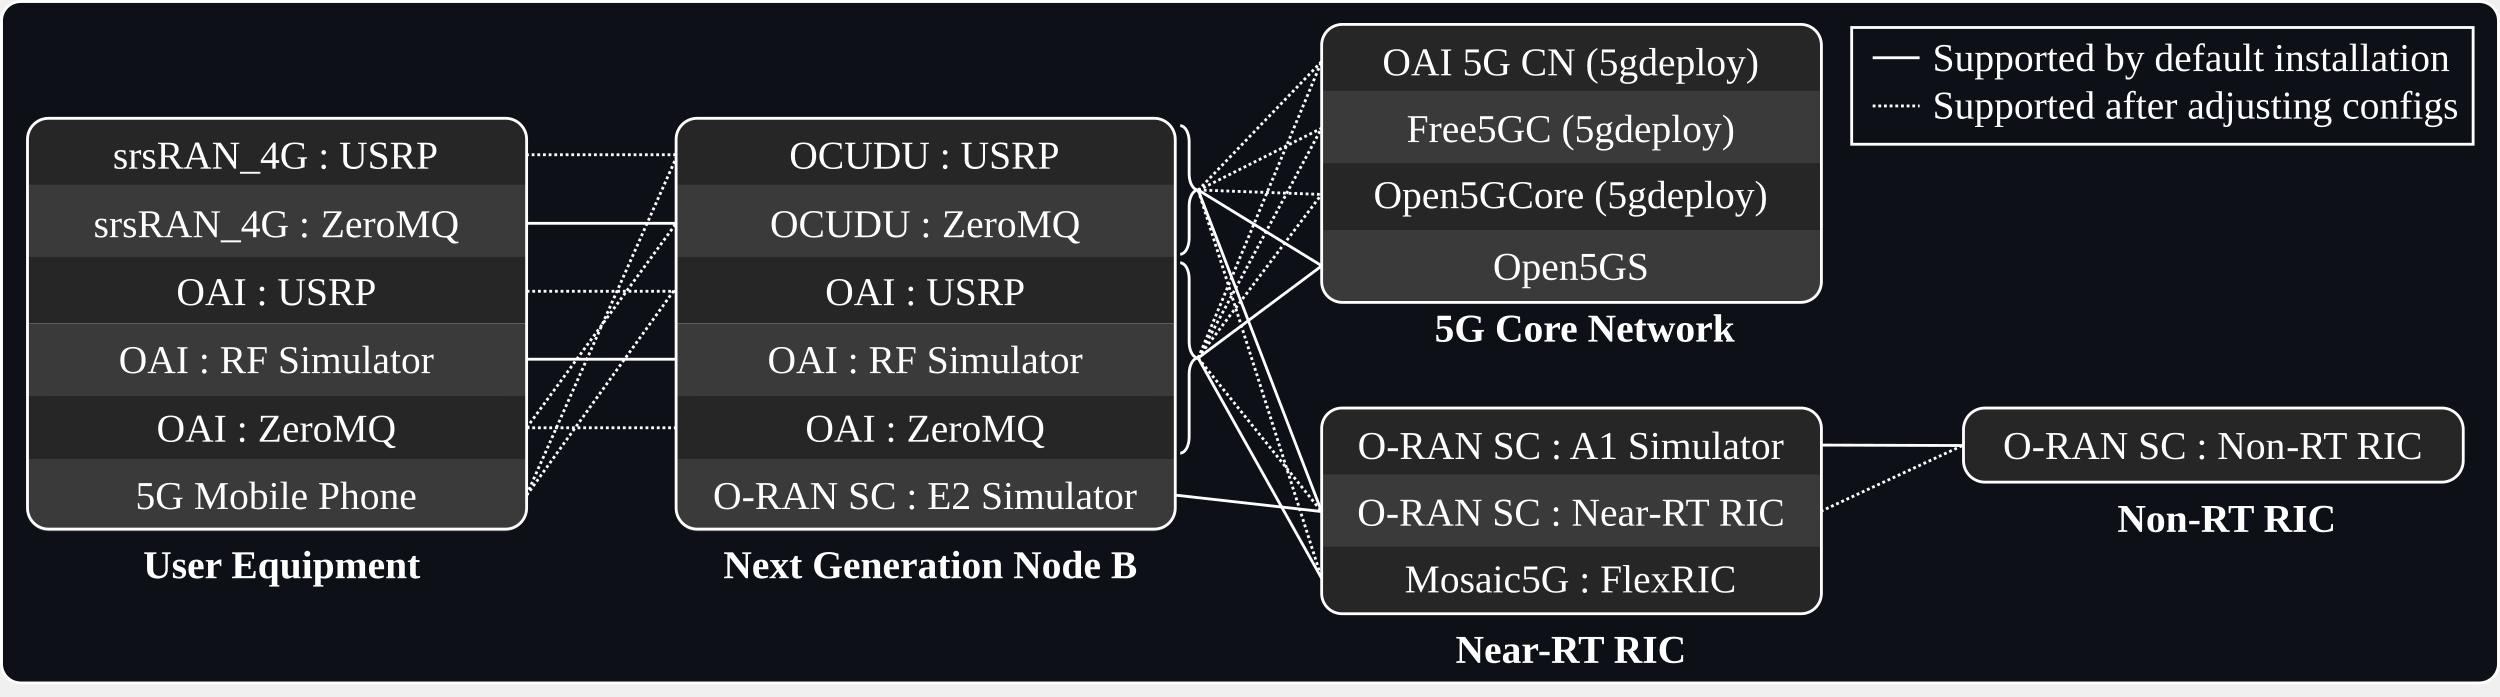
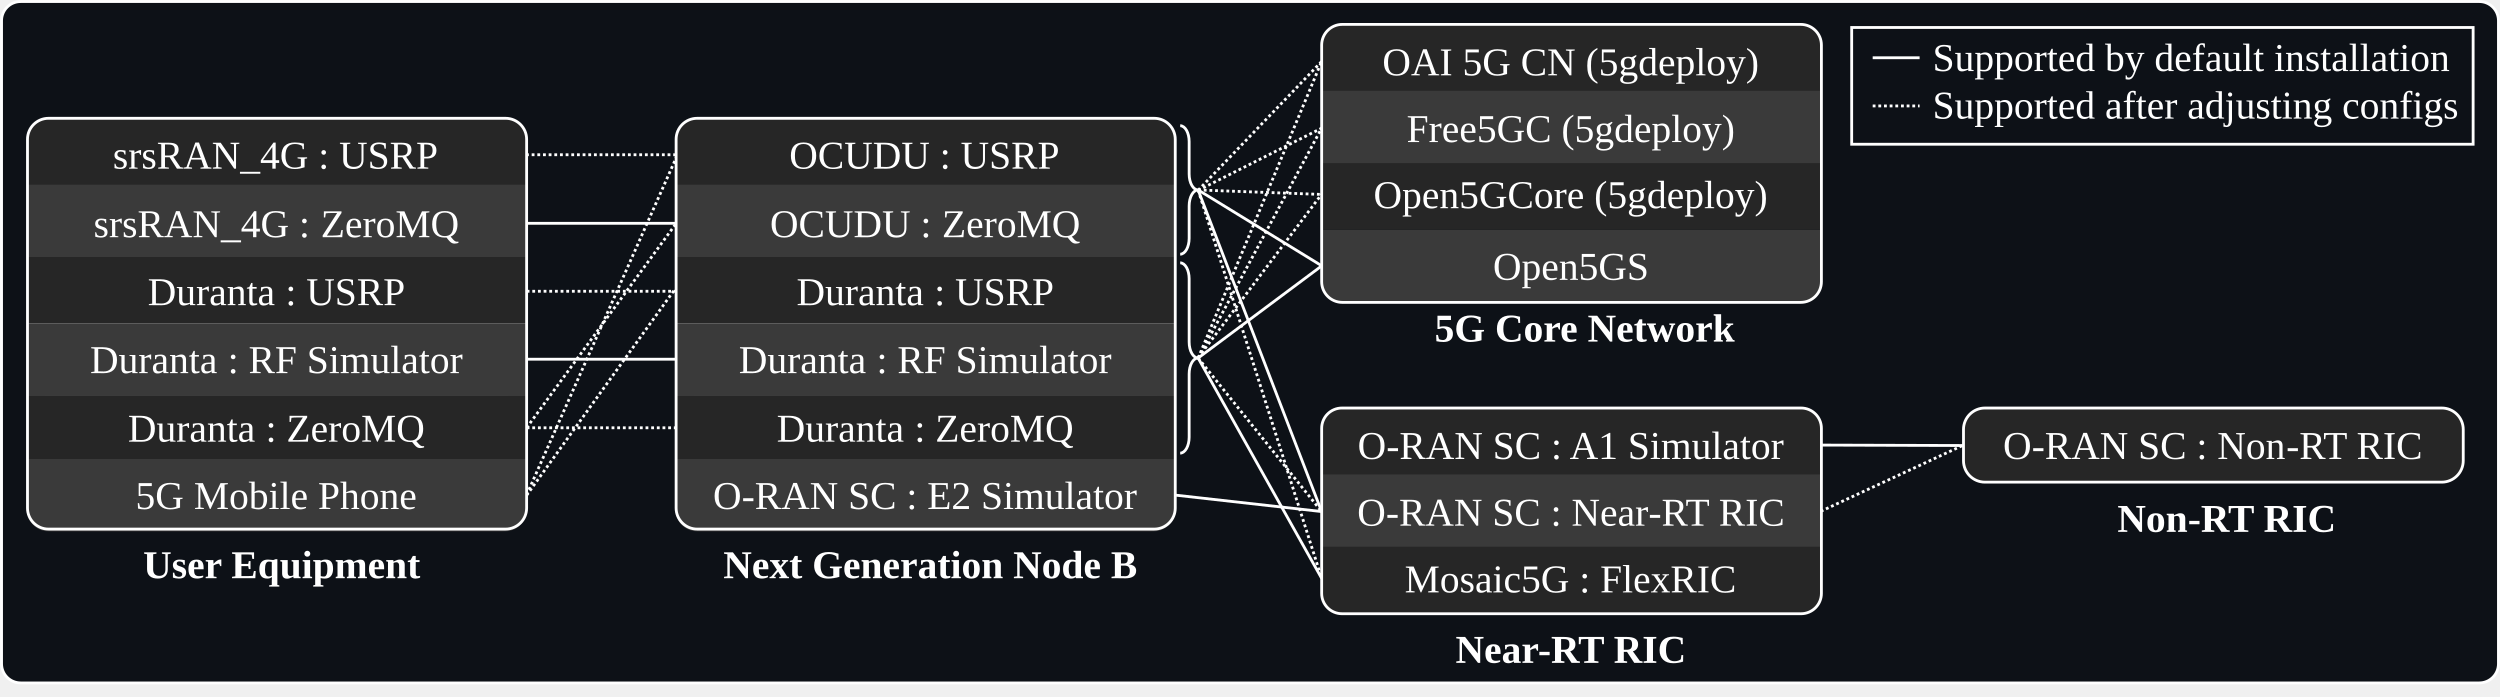
<svg xmlns="http://www.w3.org/2000/svg" width="4047" height="1127" xml:space="preserve" overflow="hidden">
  <g transform="translate(-177 -684)">
    <path d="M179.5 717.438C179.5 700.352 193.351 686.5 210.438 686.5L4190.56 686.5C4207.65 686.5 4221.5 700.352 4221.5 717.438L4221.5 1758.56C4221.5 1775.65 4207.65 1789.5 4190.56 1789.5L210.438 1789.5C193.351 1789.5 179.5 1775.65 179.5 1758.56Z" stroke="#FFFFFF" stroke-width="4.583" stroke-miterlimit="8" fill="#0D1117" fill-rule="evenodd" />
    <path d="M0 0 230.922 107.201" stroke="#FFFFFF" stroke-width="4.583" stroke-miterlimit="8" stroke-dasharray="4.583 4.583" fill="none" fill-rule="evenodd" transform="matrix(1 0 0 -1 3124.5 1511.7)" />
    <path d="M3124.5 1404.5 3355.42 1405.22" stroke="#FFFFFF" stroke-width="4.583" stroke-miterlimit="8" fill="none" fill-rule="evenodd" />
    <path d="M2079.5 1485.5 2316.84 1512.16" stroke="#FFFFFF" stroke-width="4.583" stroke-miterlimit="8" fill="none" fill-rule="evenodd" />
    <path d="M2087.5 887.5C2095.51 887.5 2102 899.043 2102 913.281L2102 965.719C2102 979.958 2108.49 991.5 2116.5 991.5 2108.49 991.5 2102 1003.04 2102 1017.28L2102 1069.72C2102 1083.96 2095.51 1095.5 2087.5 1095.5" stroke="#FFFFFF" stroke-width="4.583" stroke-miterlimit="8" fill="none" fill-rule="evenodd" />
    <path d="M2087.5 1109.5C2095.51 1109.5 2102 1121.04 2102 1135.28L2102 1237.72C2102 1251.96 2108.49 1263.5 2116.5 1263.5 2108.49 1263.5 2102 1275.04 2102 1289.28L2102 1391.72C2102 1405.96 2095.51 1417.5 2087.5 1417.5" stroke="#FFFFFF" stroke-width="4.583" stroke-miterlimit="8" fill="none" fill-rule="evenodd" />
    <path d="M2116.5 1263.5 2316.43 1512.23" stroke="#FFFFFF" stroke-width="4.583" stroke-miterlimit="8" stroke-dasharray="4.583 4.583" fill="none" fill-rule="evenodd" />
    <path d="M2116.5 991.5 2316.43 1114.17" stroke="#FFFFFF" stroke-width="4.583" stroke-miterlimit="8" fill="none" fill-rule="evenodd" />
    <path d="M0 0 199.933 149.091" stroke="#FFFFFF" stroke-width="4.583" stroke-miterlimit="8" fill="none" fill-rule="evenodd" transform="matrix(1 0 0 -1 2116.5 1263.59)" />
    <path d="M2116.5 1263.5 2316.43 1620.15" stroke="#FFFFFF" stroke-width="4.583" stroke-miterlimit="8" fill="none" fill-rule="evenodd" />
    <path d="M2116.5 991.5 2316.43 1619.9" stroke="#FFFFFF" stroke-width="4.583" stroke-miterlimit="8" stroke-dasharray="4.583 4.583" fill="none" fill-rule="evenodd" />
    <path d="M0 0 199.933 372.418" stroke="#FFFFFF" stroke-width="4.583" stroke-miterlimit="8" stroke-dasharray="4.583 4.583" fill="none" fill-rule="evenodd" transform="matrix(1 0 0 -1 2116.5 1263.92)" />
    <path d="M0 0 199.932 480.334" stroke="#FFFFFF" stroke-width="4.583" stroke-miterlimit="8" stroke-dasharray="4.583 4.583" fill="none" fill-rule="evenodd" transform="matrix(1 0 0 -1 2116.5 1263.83)" />
    <path d="M2116.5 991.5 2316.43 998.756" stroke="#FFFFFF" stroke-width="4.583" stroke-miterlimit="8" stroke-dasharray="4.583 4.583" fill="none" fill-rule="evenodd" />
    <path d="M0 0 199.933 100.66" stroke="#FFFFFF" stroke-width="4.583" stroke-miterlimit="8" stroke-dasharray="4.583 4.583" fill="none" fill-rule="evenodd" transform="matrix(1 0 0 -1 2116.5 992.16)" />
    <path d="M0 0 199.932 208.577" stroke="#FFFFFF" stroke-width="4.583" stroke-miterlimit="8" stroke-dasharray="4.583 4.583" fill="none" fill-rule="evenodd" transform="matrix(1 0 0 -1 2116.5 992.077)" />
    <path d="M0 0 199.933 264.502" stroke="#FFFFFF" stroke-width="4.583" stroke-miterlimit="8" stroke-dasharray="4.583 4.583" fill="none" fill-rule="evenodd" transform="matrix(1 0 0 -1 2116.5 1263)" />
    <path d="M2116.5 991.5 2316.43 1511.99" stroke="#FFFFFF" stroke-width="4.583" stroke-miterlimit="8" fill="none" fill-rule="evenodd" />
    <path d="M1028.5 934.5 1270.66 934.501" stroke="#FFFFFF" stroke-width="4.583" stroke-miterlimit="8" stroke-dasharray="4.583 4.583" fill="none" fill-rule="evenodd" />
    <path d="M1029.5 1045.5 1271.66 1045.5" stroke="#FFFFFF" stroke-width="4.583" stroke-miterlimit="8" fill="none" fill-rule="evenodd" />
    <path d="M0 0 244.261 550.592" stroke="#FFFFFF" stroke-width="4.583" stroke-miterlimit="8" stroke-dasharray="4.583 4.583" fill="none" fill-rule="evenodd" transform="matrix(1 0 0 -1 1029.5 1485.09)" />
    <path d="M1029.5 1265.5 1271.66 1265.5" stroke="#FFFFFF" stroke-width="4.583" stroke-miterlimit="8" fill="none" fill-rule="evenodd" />
    <path d="M1029.5 1155.5 1271.66 1155.5" stroke="#FFFFFF" stroke-width="4.583" stroke-miterlimit="8" stroke-dasharray="4.583 4.583" fill="none" fill-rule="evenodd" />
    <path d="M0 0 239.784 333.293" stroke="#FFFFFF" stroke-width="4.583" stroke-miterlimit="8" stroke-dasharray="4.583 4.583" fill="none" fill-rule="evenodd" transform="matrix(1 0 0 -1 1029.5 1485.79)" />
    <path d="M1029.5 1376.5 1271.66 1376.5" stroke="#FFFFFF" stroke-width="4.583" stroke-miterlimit="8" stroke-dasharray="4.583 4.583" fill="none" fill-rule="evenodd" />
    <path d="M0 0 242.165 330.933" stroke="#FFFFFF" stroke-width="4.583" stroke-miterlimit="8" stroke-dasharray="4.583 4.583" fill="none" fill-rule="evenodd" transform="matrix(1 0 0 -1 1029.5 1376.43)" />
-     <path d="M221 914.196C221 892.549 238.549 875 260.197 875L989.803 875C1011.45 875 1029 892.549 1029 914.196L1029 1504.79C1029 1526.44 1011.45 1543.99 989.803 1543.99L260.197 1543.99C238.549 1543.99 221 1526.44 221 1504.79Z" fill="#262626" fill-rule="evenodd" />
+     <path d="M221 914.196C221 892.549 238.549 875 260.197 875L989.803 875C1011.45 875 1029 892.549 1029 914.196L1029 1504.8C1029 1526.45 1011.45 1544 989.803 1544L260.197 1544C238.549 1544 221 1526.45 221 1504.8Z" fill="#262626" fill-rule="evenodd" />
    <path d="M995.488 1324 254.512 1324C236.004 1324 221 1309 221 1290.49L221 1208 1029 1208 1029 1290.49C1029 1309 1014 1324 995.488 1324Z" fill="#F2F2F2" fill-rule="evenodd" />
    <rect x="221" y="983" width="808" height="117" fill="#3A3A3A" />
-     <text fill="#FFFFFF" font-family="Times New Roman,Times New Roman_MSFontService,sans-serif" font-weight="400" font-size="64" transform="matrix(1 0 0 1 462.528 1178)">OAI : USRP</text>
+     <text fill="#FFFFFF" font-family="Times New Roman,Times New Roman_MSFontService,sans-serif" font-weight="400" font-size="64" transform="matrix(1 0 0 1 416.122 1178)">Duranta</text>
+     <text fill="#FFFFFF" font-family="Times New Roman,Times New Roman_MSFontService,sans-serif" font-weight="400" font-size="64" transform="matrix(1 0 0 1 638.986 1178)">: USRP</text>
    <text fill="#FFFFFF" font-family="Times New Roman,Times New Roman_MSFontService,sans-serif" font-weight="400" font-size="64" transform="matrix(1 0 0 1 328.466 1068)">srsRAN_4G : </text>
    <text fill="#FFFFFF" font-family="Times New Roman,Times New Roman_MSFontService,sans-serif" font-weight="400" font-size="64" transform="matrix(1 0 0 1 696.278 1068)">ZeroMQ</text>
    <text fill="#FFFFFF" font-family="Times New Roman,Times New Roman_MSFontService,sans-serif" font-weight="400" font-size="64" transform="matrix(1 0 0 1 359.69 957)">srsRAN_4G : USRP</text>
-     <text fill="#FFFFFF" font-family="Times New Roman,Times New Roman_MSFontService,sans-serif" font-weight="400" font-size="64" transform="matrix(1 0 0 1 430.445 1399)">OAI : </text>
-     <text fill="#FFFFFF" font-family="Times New Roman,Times New Roman_MSFontService,sans-serif" font-weight="400" font-size="64" transform="matrix(1 0 0 1 594.299 1399)">ZeroMQ</text>
+     <text fill="#FFFFFF" font-family="Times New Roman,Times New Roman_MSFontService,sans-serif" font-weight="400" font-size="64" transform="matrix(1 0 0 1 384.038 1399)">Duranta</text>
+     <text fill="#FFFFFF" font-family="Times New Roman,Times New Roman_MSFontService,sans-serif" font-weight="400" font-size="64" transform="matrix(1 0 0 1 606.903 1399)">: </text>
+     <text fill="#FFFFFF" font-family="Times New Roman,Times New Roman_MSFontService,sans-serif" font-weight="400" font-size="64" transform="matrix(1 0 0 1 640.705 1399)">ZeroMQ</text>
    <rect x="221" y="1208" width="808" height="117" fill="#3A3A3A" />
-     <text fill="#FFFFFF" font-family="Times New Roman,Times New Roman_MSFontService,sans-serif" font-weight="400" font-size="64" transform="matrix(1 0 0 1 369.143 1288)">OAI : RF Simulator</text>
+     <text fill="#FFFFFF" font-family="Times New Roman,Times New Roman_MSFontService,sans-serif" font-weight="400" font-size="64" transform="matrix(1 0 0 1 322.736 1288)">Duranta</text>
+     <text fill="#FFFFFF" font-family="Times New Roman,Times New Roman_MSFontService,sans-serif" font-weight="400" font-size="64" transform="matrix(1 0 0 1 545.601 1288)">: RF Simulator</text>
    <path d="M995.199 1544 254.801 1544C236.133 1544 221 1528.87 221 1510.2L221 1427 1029 1427 1029 1510.2C1029 1528.87 1013.87 1544 995.199 1544Z" fill="#3A3A3A" fill-rule="evenodd" />
-     <text fill="#FFFFFF" font-family="Times New Roman,Times New Roman_MSFontService,sans-serif" font-weight="400" font-size="64" transform="matrix(1 0 0 1 396.356 1508)">5G </text>
+     <text fill="#FFFFFF" font-family="Times New Roman,Times New Roman_MSFontService,sans-serif" font-weight="400" font-size="64" transform="matrix(1 0 0 1 396.356 1508)">5G</text>
    <text fill="#FFFFFF" font-family="Times New Roman,Times New Roman_MSFontService,sans-serif" font-weight="400" font-size="64" transform="matrix(1 0 0 1 490.887 1508)">Mobile Phone</text>
    <path d="M221.5 909.562C221.5 890.75 236.75 875.5 255.562 875.5L995.438 875.5C1014.25 875.5 1029.5 890.75 1029.5 909.562L1029.5 1506.44C1029.5 1525.25 1014.25 1540.5 995.438 1540.5L255.562 1540.5C236.75 1540.5 221.5 1525.25 221.5 1506.44Z" stroke="#FFFFFF" stroke-width="4.583" stroke-miterlimit="8" fill="none" fill-rule="evenodd" />
    <text fill="#FFFFFF" font-family="Times New Roman,Times New Roman_MSFontService,sans-serif" font-weight="700" font-size="64" transform="matrix(1 0 0 1 408.723 1620)">User Equipment</text>
-     <path d="M1271 914.196C1271 892.549 1288.55 875 1310.2 875L2039.8 875C2061.45 875 2079 892.549 2079 914.196L2079 1504.79C2079 1526.44 2061.45 1543.99 2039.8 1543.99L1310.2 1543.99C1288.55 1543.99 1271 1526.44 1271 1504.79Z" fill="#262626" fill-rule="evenodd" />
+     <path d="M1271 914.196C1271 892.549 1288.55 875 1310.2 875L2039.8 875C2061.45 875 2079 892.549 2079 914.196L2079 1504.8C2079 1526.45 2061.45 1544 2039.8 1544L1310.2 1544C1288.55 1544 1271 1526.45 1271 1504.8Z" fill="#262626" fill-rule="evenodd" />
    <path d="M2045.49 1324 1304.51 1324C1286 1324 1271 1309 1271 1290.49L1271 1208 2079 1208 2079 1290.49C2079 1309 2064 1324 2045.49 1324Z" fill="#F2F2F2" fill-rule="evenodd" />
    <rect x="1271" y="983" width="808" height="117" fill="#3A3A3A" />
-     <text fill="#FFFFFF" font-family="Times New Roman,Times New Roman_MSFontService,sans-serif" font-weight="400" font-size="64" transform="matrix(1 0 0 1 1512.82 1178)">OAI : USRP</text>
+     <text fill="#FFFFFF" font-family="Times New Roman,Times New Roman_MSFontService,sans-serif" font-weight="400" font-size="64" transform="matrix(1 0 0 1 1466.41 1178)">Duranta</text>
+     <text fill="#FFFFFF" font-family="Times New Roman,Times New Roman_MSFontService,sans-serif" font-weight="400" font-size="64" transform="matrix(1 0 0 1 1689.28 1178)">: USRP</text>
    <text fill="#FFFFFF" font-family="Times New Roman,Times New Roman_MSFontService,sans-serif" font-weight="400" font-size="64" transform="matrix(1 0 0 1 1423.44 1068)">OCUDU : </text>
    <text fill="#FFFFFF" font-family="Times New Roman,Times New Roman_MSFontService,sans-serif" font-weight="400" font-size="64" transform="matrix(1 0 0 1 1701.88 1068)">ZeroMQ</text>
    <text fill="#FFFFFF" font-family="Times New Roman,Times New Roman_MSFontService,sans-serif" font-weight="400" font-size="64" transform="matrix(1 0 0 1 1454.67 957)">OCUDU : USRP</text>
-     <text fill="#FFFFFF" font-family="Times New Roman,Times New Roman_MSFontService,sans-serif" font-weight="400" font-size="64" transform="matrix(1 0 0 1 1480.74 1399)">OAI : </text>
-     <text fill="#FFFFFF" font-family="Times New Roman,Times New Roman_MSFontService,sans-serif" font-weight="400" font-size="64" transform="matrix(1 0 0 1 1644.59 1399)">ZeroMQ</text>
+     <text fill="#FFFFFF" font-family="Times New Roman,Times New Roman_MSFontService,sans-serif" font-weight="400" font-size="64" transform="matrix(1 0 0 1 1434.33 1399)">Duranta</text>
+     <text fill="#FFFFFF" font-family="Times New Roman,Times New Roman_MSFontService,sans-serif" font-weight="400" font-size="64" transform="matrix(1 0 0 1 1657.19 1399)">: </text>
+     <text fill="#FFFFFF" font-family="Times New Roman,Times New Roman_MSFontService,sans-serif" font-weight="400" font-size="64" transform="matrix(1 0 0 1 1691 1399)">ZeroMQ</text>
    <rect x="1271" y="1208" width="808" height="117" fill="#3A3A3A" />
-     <text fill="#FFFFFF" font-family="Times New Roman,Times New Roman_MSFontService,sans-serif" font-weight="400" font-size="64" transform="matrix(1 0 0 1 1419.43 1288)">OAI : RF Simulator</text>
+     <text fill="#FFFFFF" font-family="Times New Roman,Times New Roman_MSFontService,sans-serif" font-weight="400" font-size="64" transform="matrix(1 0 0 1 1373.03 1288)">Duranta</text>
+     <text fill="#FFFFFF" font-family="Times New Roman,Times New Roman_MSFontService,sans-serif" font-weight="400" font-size="64" transform="matrix(1 0 0 1 1595.89 1288)">: RF Simulator</text>
    <path d="M2045.2 1544 1304.8 1544C1286.13 1544 1271 1528.87 1271 1510.2L1271 1427 2079 1427 2079 1510.2C2079 1528.87 2063.87 1544 2045.2 1544Z" fill="#3A3A3A" fill-rule="evenodd" />
    <text fill="#FFFFFF" font-family="Times New Roman,Times New Roman_MSFontService,sans-serif" font-weight="400" font-size="64" transform="matrix(1 0 0 1 1331.2 1508)">O</text>
    <text fill="#FFFFFF" font-family="Times New Roman,Times New Roman_MSFontService,sans-serif" font-weight="400" font-size="64" transform="matrix(1 0 0 1 1377.61 1508)">-</text>
    <text fill="#FFFFFF" font-family="Times New Roman,Times New Roman_MSFontService,sans-serif" font-weight="400" font-size="64" transform="matrix(1 0 0 1 1398.81 1508)">RAN SC : E2 Simulator</text>
    <path d="M1271.5 909.562C1271.5 890.75 1286.75 875.5 1305.56 875.5L2045.44 875.5C2064.25 875.5 2079.5 890.75 2079.5 909.562L2079.5 1506.44C2079.5 1525.25 2064.25 1540.5 2045.44 1540.5L1305.56 1540.5C1286.75 1540.5 1271.5 1525.25 1271.5 1506.44Z" stroke="#FFFFFF" stroke-width="4.583" stroke-miterlimit="8" fill="none" fill-rule="evenodd" />
    <text fill="#FFFFFF" font-family="Times New Roman,Times New Roman_MSFontService,sans-serif" font-weight="700" font-size="64" transform="matrix(1 0 0 1 1347.86 1620)">Next Generation Node B</text>
    <path d="M3355.5 1379.24C3355.5 1360.05 3371.05 1344.5 3390.24 1344.5L4129.76 1344.5C4148.95 1344.5 4164.5 1360.05 4164.5 1379.24L4164.5 1429.76C4164.5 1448.95 4148.95 1464.5 4129.76 1464.5L3390.24 1464.5C3371.05 1464.5 3355.5 1448.95 3355.5 1429.76Z" stroke="#FFFFFF" stroke-width="4.583" stroke-miterlimit="8" fill="#262626" fill-rule="evenodd" />
    <text fill="#FFFFFF" font-family="Times New Roman,Times New Roman_MSFontService,sans-serif" font-weight="400" font-size="64" transform="matrix(1 0 0 1 3419.52 1427)">O</text>
    <text fill="#FFFFFF" font-family="Times New Roman,Times New Roman_MSFontService,sans-serif" font-weight="400" font-size="64" transform="matrix(1 0 0 1 3465.93 1427)">-</text>
    <text fill="#FFFFFF" font-family="Times New Roman,Times New Roman_MSFontService,sans-serif" font-weight="400" font-size="64" transform="matrix(1 0 0 1 3487.13 1427)">RAN SC : Non</text>
    <text fill="#FFFFFF" font-family="Times New Roman,Times New Roman_MSFontService,sans-serif" font-weight="400" font-size="64" transform="matrix(1 0 0 1 3877.86 1427)">-</text>
    <text fill="#FFFFFF" font-family="Times New Roman,Times New Roman_MSFontService,sans-serif" font-weight="400" font-size="64" transform="matrix(1 0 0 1 3899.06 1427)">RT RIC</text>
    <text fill="#FFFFFF" font-family="Times New Roman,Times New Roman_MSFontService,sans-serif" font-weight="700" font-size="64" transform="matrix(1 0 0 1 3604.58 1545)">Non</text>
    <text fill="#FFFFFF" font-family="Times New Roman,Times New Roman_MSFontService,sans-serif" font-weight="700" font-size="64" transform="matrix(1 0 0 1 3718.59 1545)">-</text>
    <text fill="#FFFFFF" font-family="Times New Roman,Times New Roman_MSFontService,sans-serif" font-weight="700" font-size="64" transform="matrix(1 0 0 1 3739.79 1545)">RT RIC</text>
    <rect x="3174.5" y="728.5" width="1006" height="189" stroke="#FFFFFF" stroke-width="4.583" stroke-miterlimit="8" fill="#0D1117" />
    <path d="M3208.5 777.5 3284.46 777.5" stroke="#FFFFFF" stroke-width="4.583" stroke-miterlimit="8" fill="none" fill-rule="evenodd" />
    <text fill="#FFFFFF" font-family="Times New Roman,Times New Roman_MSFontService,sans-serif" font-weight="400" font-size="64" transform="matrix(1 0 0 1 3305.47 799)">Supported by default installation</text>
    <text fill="#FFFFFF" font-family="Times New Roman,Times New Roman_MSFontService,sans-serif" font-weight="400" font-size="64" transform="matrix(1 0 0 1 3305.47 876)">Supported after adjusting configs</text>
    <path d="M3208.5 855.5 3284.46 855.5" stroke="#FFFFFF" stroke-width="4.583" stroke-miterlimit="8" stroke-dasharray="4.583 4.583" fill="none" fill-rule="evenodd" />
    <text fill="#FFFFFF" font-family="Times New Roman,Times New Roman_MSFontService,sans-serif" font-weight="700" font-size="64" transform="matrix(1 0 0 1 2533.17 1757)">Near</text>
    <text fill="#FFFFFF" font-family="Times New Roman,Times New Roman_MSFontService,sans-serif" font-weight="700" font-size="64" transform="matrix(1 0 0 1 2666.57 1757)">-</text>
    <text fill="#FFFFFF" font-family="Times New Roman,Times New Roman_MSFontService,sans-serif" font-weight="700" font-size="64" transform="matrix(1 0 0 1 2687.77 1757)">RT RIC</text>
    <path d="M2316 1375.52C2316 1358.11 2330.11 1344 2347.52 1344L3093.48 1344C3110.89 1344 3125 1358.11 3125 1375.52L3125 1645.48C3125 1662.89 3110.89 1677 3093.48 1677L2347.52 1677C2330.11 1677 2316 1662.89 2316 1645.48Z" fill="#262626" fill-rule="evenodd" />
    <rect x="2316" y="1452" width="809" height="117" fill="#3A3A3A" />
    <path d="M2316.5 1377.4C2316.5 1359.23 2331.23 1344.5 2349.4 1344.5L3092.6 1344.5C3110.77 1344.5 3125.5 1359.23 3125.5 1377.4L3125.5 1644.6C3125.5 1662.77 3110.77 1677.5 3092.6 1677.5L2349.4 1677.5C2331.23 1677.5 2316.5 1662.77 2316.5 1644.6Z" stroke="#FFFFFF" stroke-width="4.583" stroke-miterlimit="8" fill="none" fill-rule="evenodd" />
    <text fill="#FFFFFF" font-family="Times New Roman,Times New Roman_MSFontService,sans-serif" font-weight="400" font-size="64" transform="matrix(1 0 0 1 2450.87 1643)">Mosaic5G : FlexRIC</text>
    <text fill="#FFFFFF" font-family="Times New Roman,Times New Roman_MSFontService,sans-serif" font-weight="400" font-size="64" transform="matrix(1 0 0 1 2374.1 1535)">O</text>
    <text fill="#FFFFFF" font-family="Times New Roman,Times New Roman_MSFontService,sans-serif" font-weight="400" font-size="64" transform="matrix(1 0 0 1 2420.5 1535)">-</text>
    <text fill="#FFFFFF" font-family="Times New Roman,Times New Roman_MSFontService,sans-serif" font-weight="400" font-size="64" transform="matrix(1 0 0 1 2441.7 1535)">RAN SC : Near</text>
    <text fill="#FFFFFF" font-family="Times New Roman,Times New Roman_MSFontService,sans-serif" font-weight="400" font-size="64" transform="matrix(1 0 0 1 2845.47 1535)">-</text>
    <text fill="#FFFFFF" font-family="Times New Roman,Times New Roman_MSFontService,sans-serif" font-weight="400" font-size="64" transform="matrix(1 0 0 1 2866.67 1535)">RT RIC</text>
    <text fill="#FFFFFF" font-family="Times New Roman,Times New Roman_MSFontService,sans-serif" font-weight="400" font-size="64" transform="matrix(1 0 0 1 2374.72 1427)">O</text>
    <text fill="#FFFFFF" font-family="Times New Roman,Times New Roman_MSFontService,sans-serif" font-weight="400" font-size="64" transform="matrix(1 0 0 1 2421.12 1427)">-</text>
    <text fill="#FFFFFF" font-family="Times New Roman,Times New Roman_MSFontService,sans-serif" font-weight="400" font-size="64" transform="matrix(1 0 0 1 2442.32 1427)">RAN SC : A1 Simulator</text>
    <path d="M3091.2 1173 2349.8 1173C2331.13 1173 2316 1157.87 2316 1139.2L2316 1056 3125 1056 3125 1139.2C3125 1157.87 3109.87 1173 3091.2 1173Z" fill="#3A3A3A" fill-rule="evenodd" />
    <path d="M2348.35 723 3092.65 723C3110.52 723 3125 737.484 3125 755.351L3125 1056 2316 1056 2316 755.351C2316 737.484 2330.48 723 2348.35 723Z" fill="#262626" fill-rule="evenodd" />
    <rect x="2316" y="831" width="809" height="117" fill="#3A3A3A" />
    <path d="M2316.5 756.948C2316.5 738.475 2331.48 723.5 2349.95 723.5L3092.05 723.5C3110.52 723.5 3125.5 738.475 3125.5 756.948L3125.5 1140.05C3125.5 1158.52 3110.52 1173.5 3092.05 1173.5L2349.95 1173.5C2331.48 1173.5 2316.5 1158.52 2316.5 1140.05Z" stroke="#FFFFFF" stroke-width="4.583" stroke-miterlimit="8" fill="none" fill-rule="evenodd" />
    <text fill="#FFFFFF" font-family="Times New Roman,Times New Roman_MSFontService,sans-serif" font-weight="400" font-size="64" transform="matrix(1 0 0 1 2400.45 1021)">Open5GCore (5gdeploy)</text>
    <text fill="#FFFFFF" font-family="Times New Roman,Times New Roman_MSFontService,sans-serif" font-weight="400" font-size="64" transform="matrix(1 0 0 1 2454.02 914)">Free5GC (5gdeploy)</text>
    <text fill="#FFFFFF" font-family="Times New Roman,Times New Roman_MSFontService,sans-serif" font-weight="400" font-size="64" transform="matrix(1 0 0 1 2414.77 806)">OAI 5G CN (5gdeploy)</text>
    <text fill="#FFFFFF" font-family="Times New Roman,Times New Roman_MSFontService,sans-serif" font-weight="400" font-size="64" transform="matrix(1 0 0 1 2593.81 1137)">Open5GS</text>
    <text fill="#FFFFFF" font-family="Times New Roman,Times New Roman_MSFontService,sans-serif" font-weight="700" font-size="64" transform="matrix(1 0 0 1 2499.31 1237)">5G Core Network</text>
  </g>
</svg>
